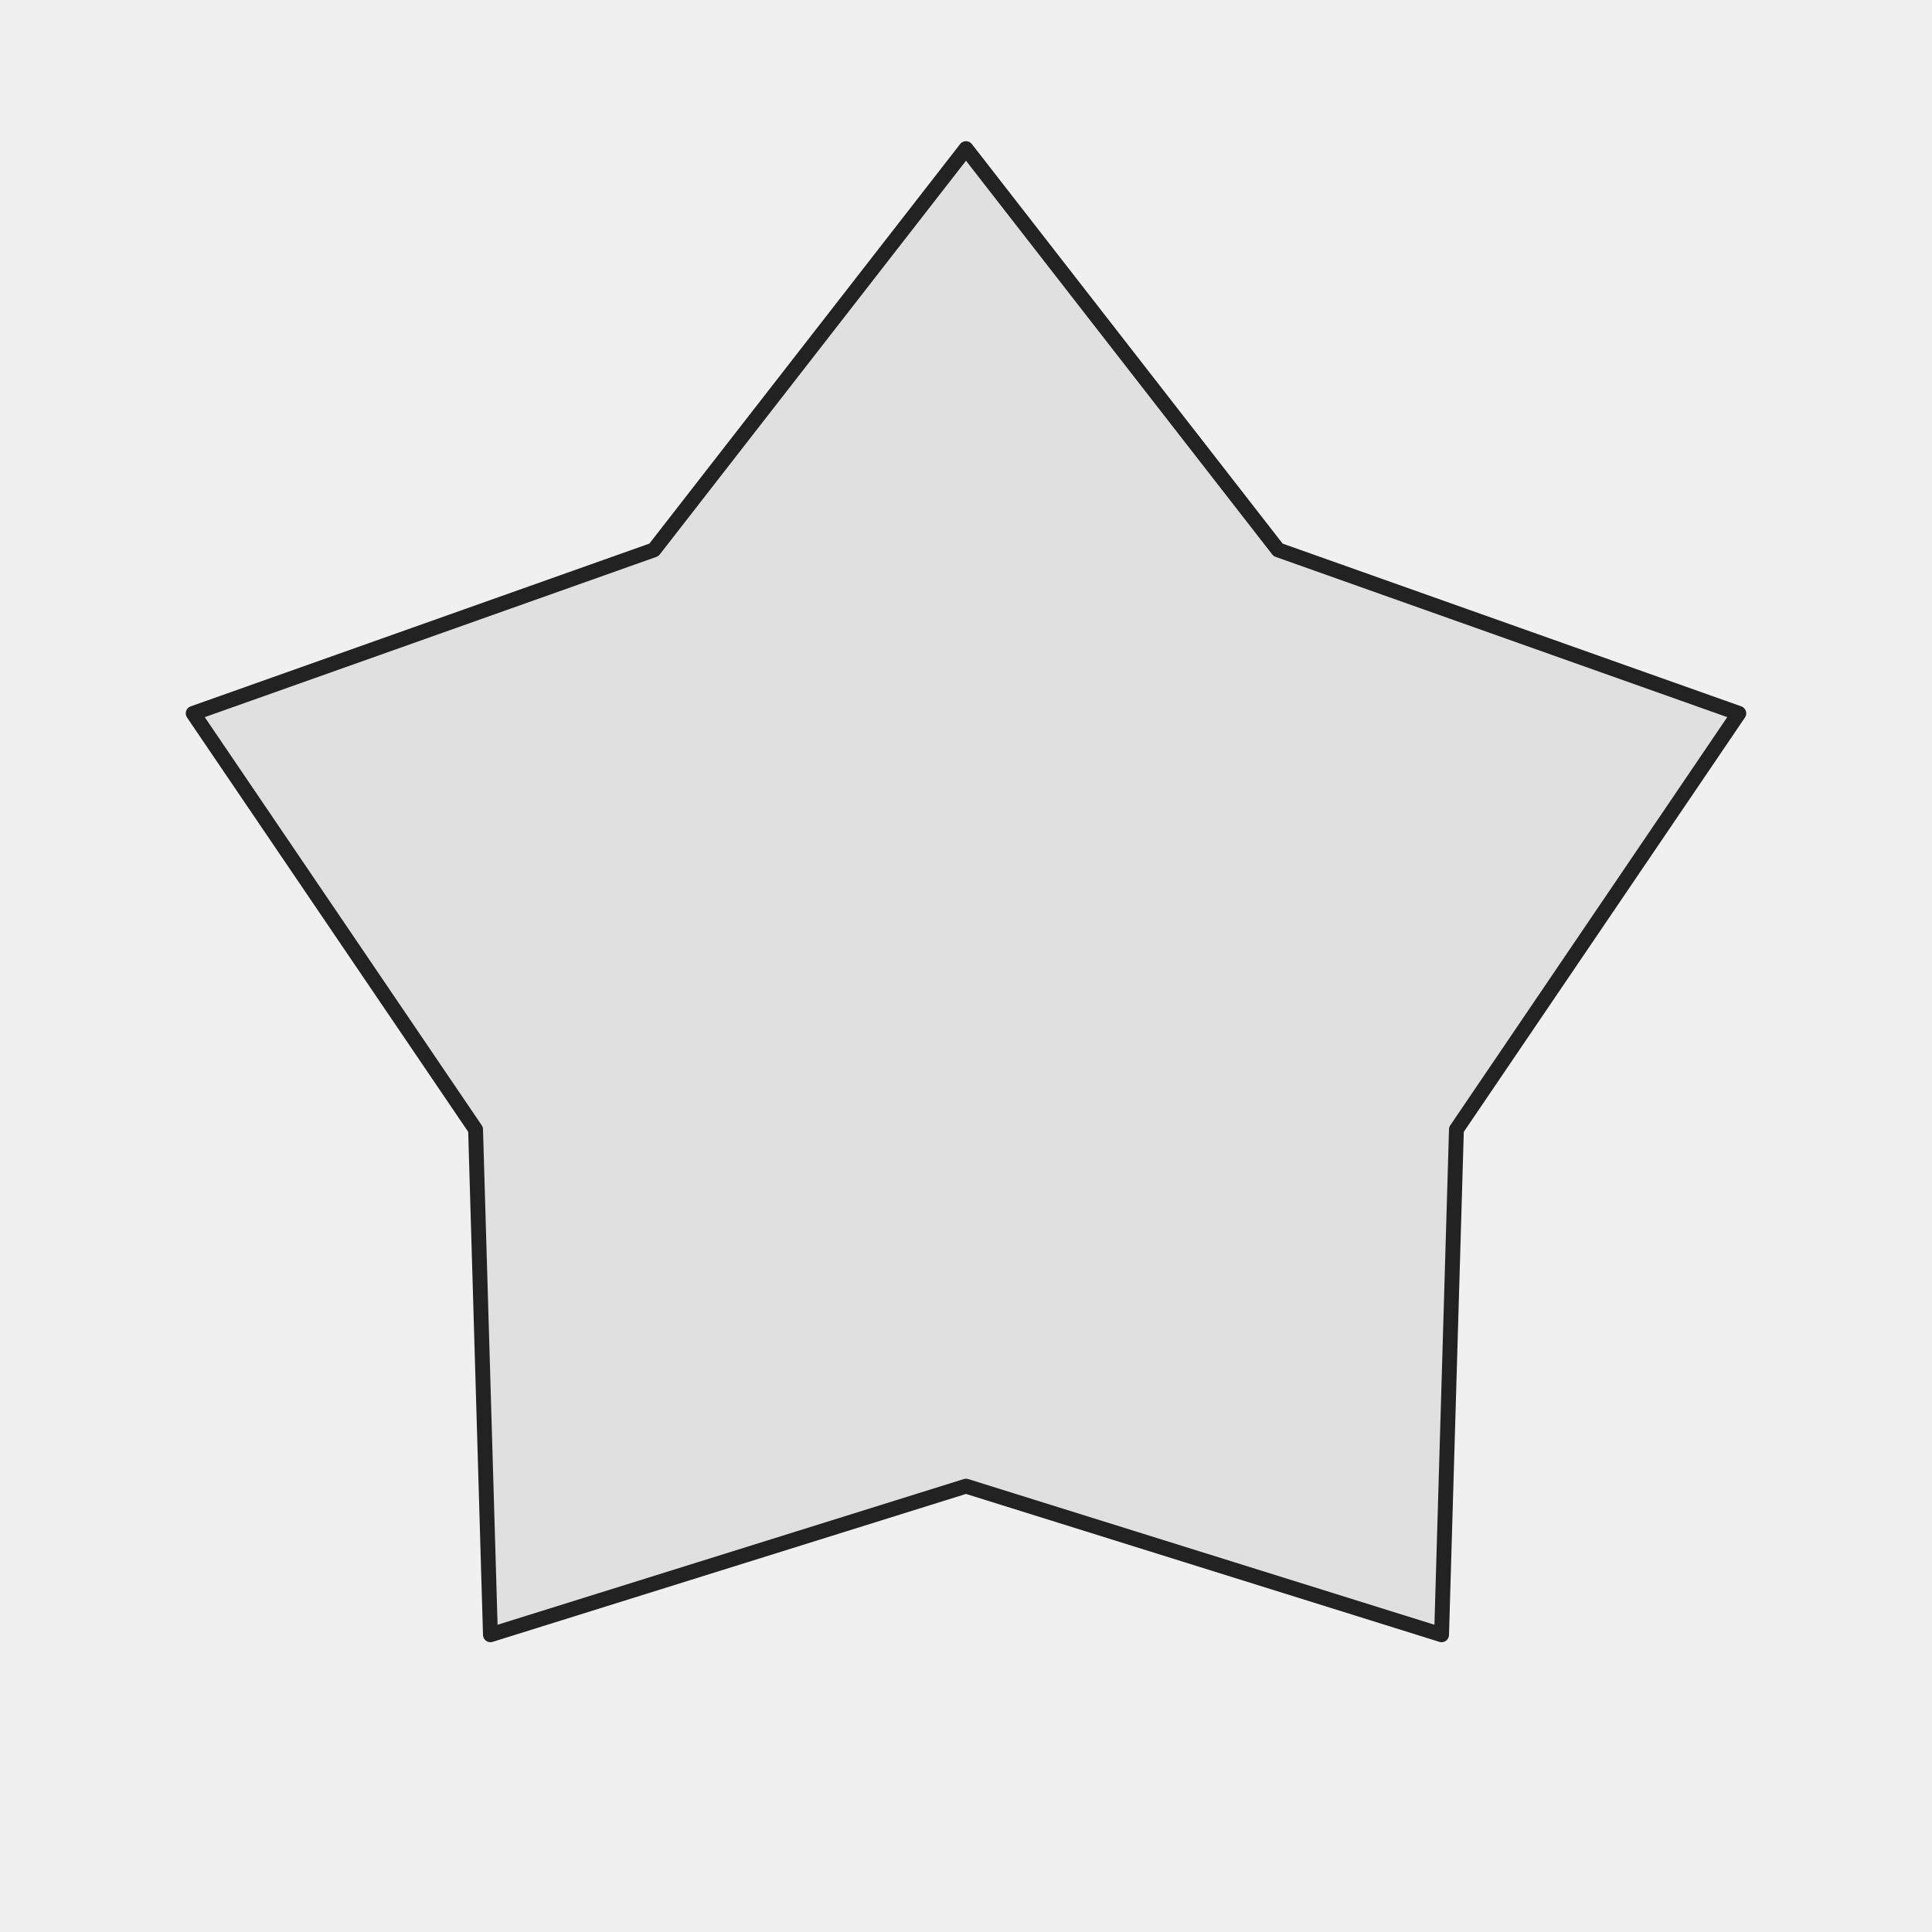
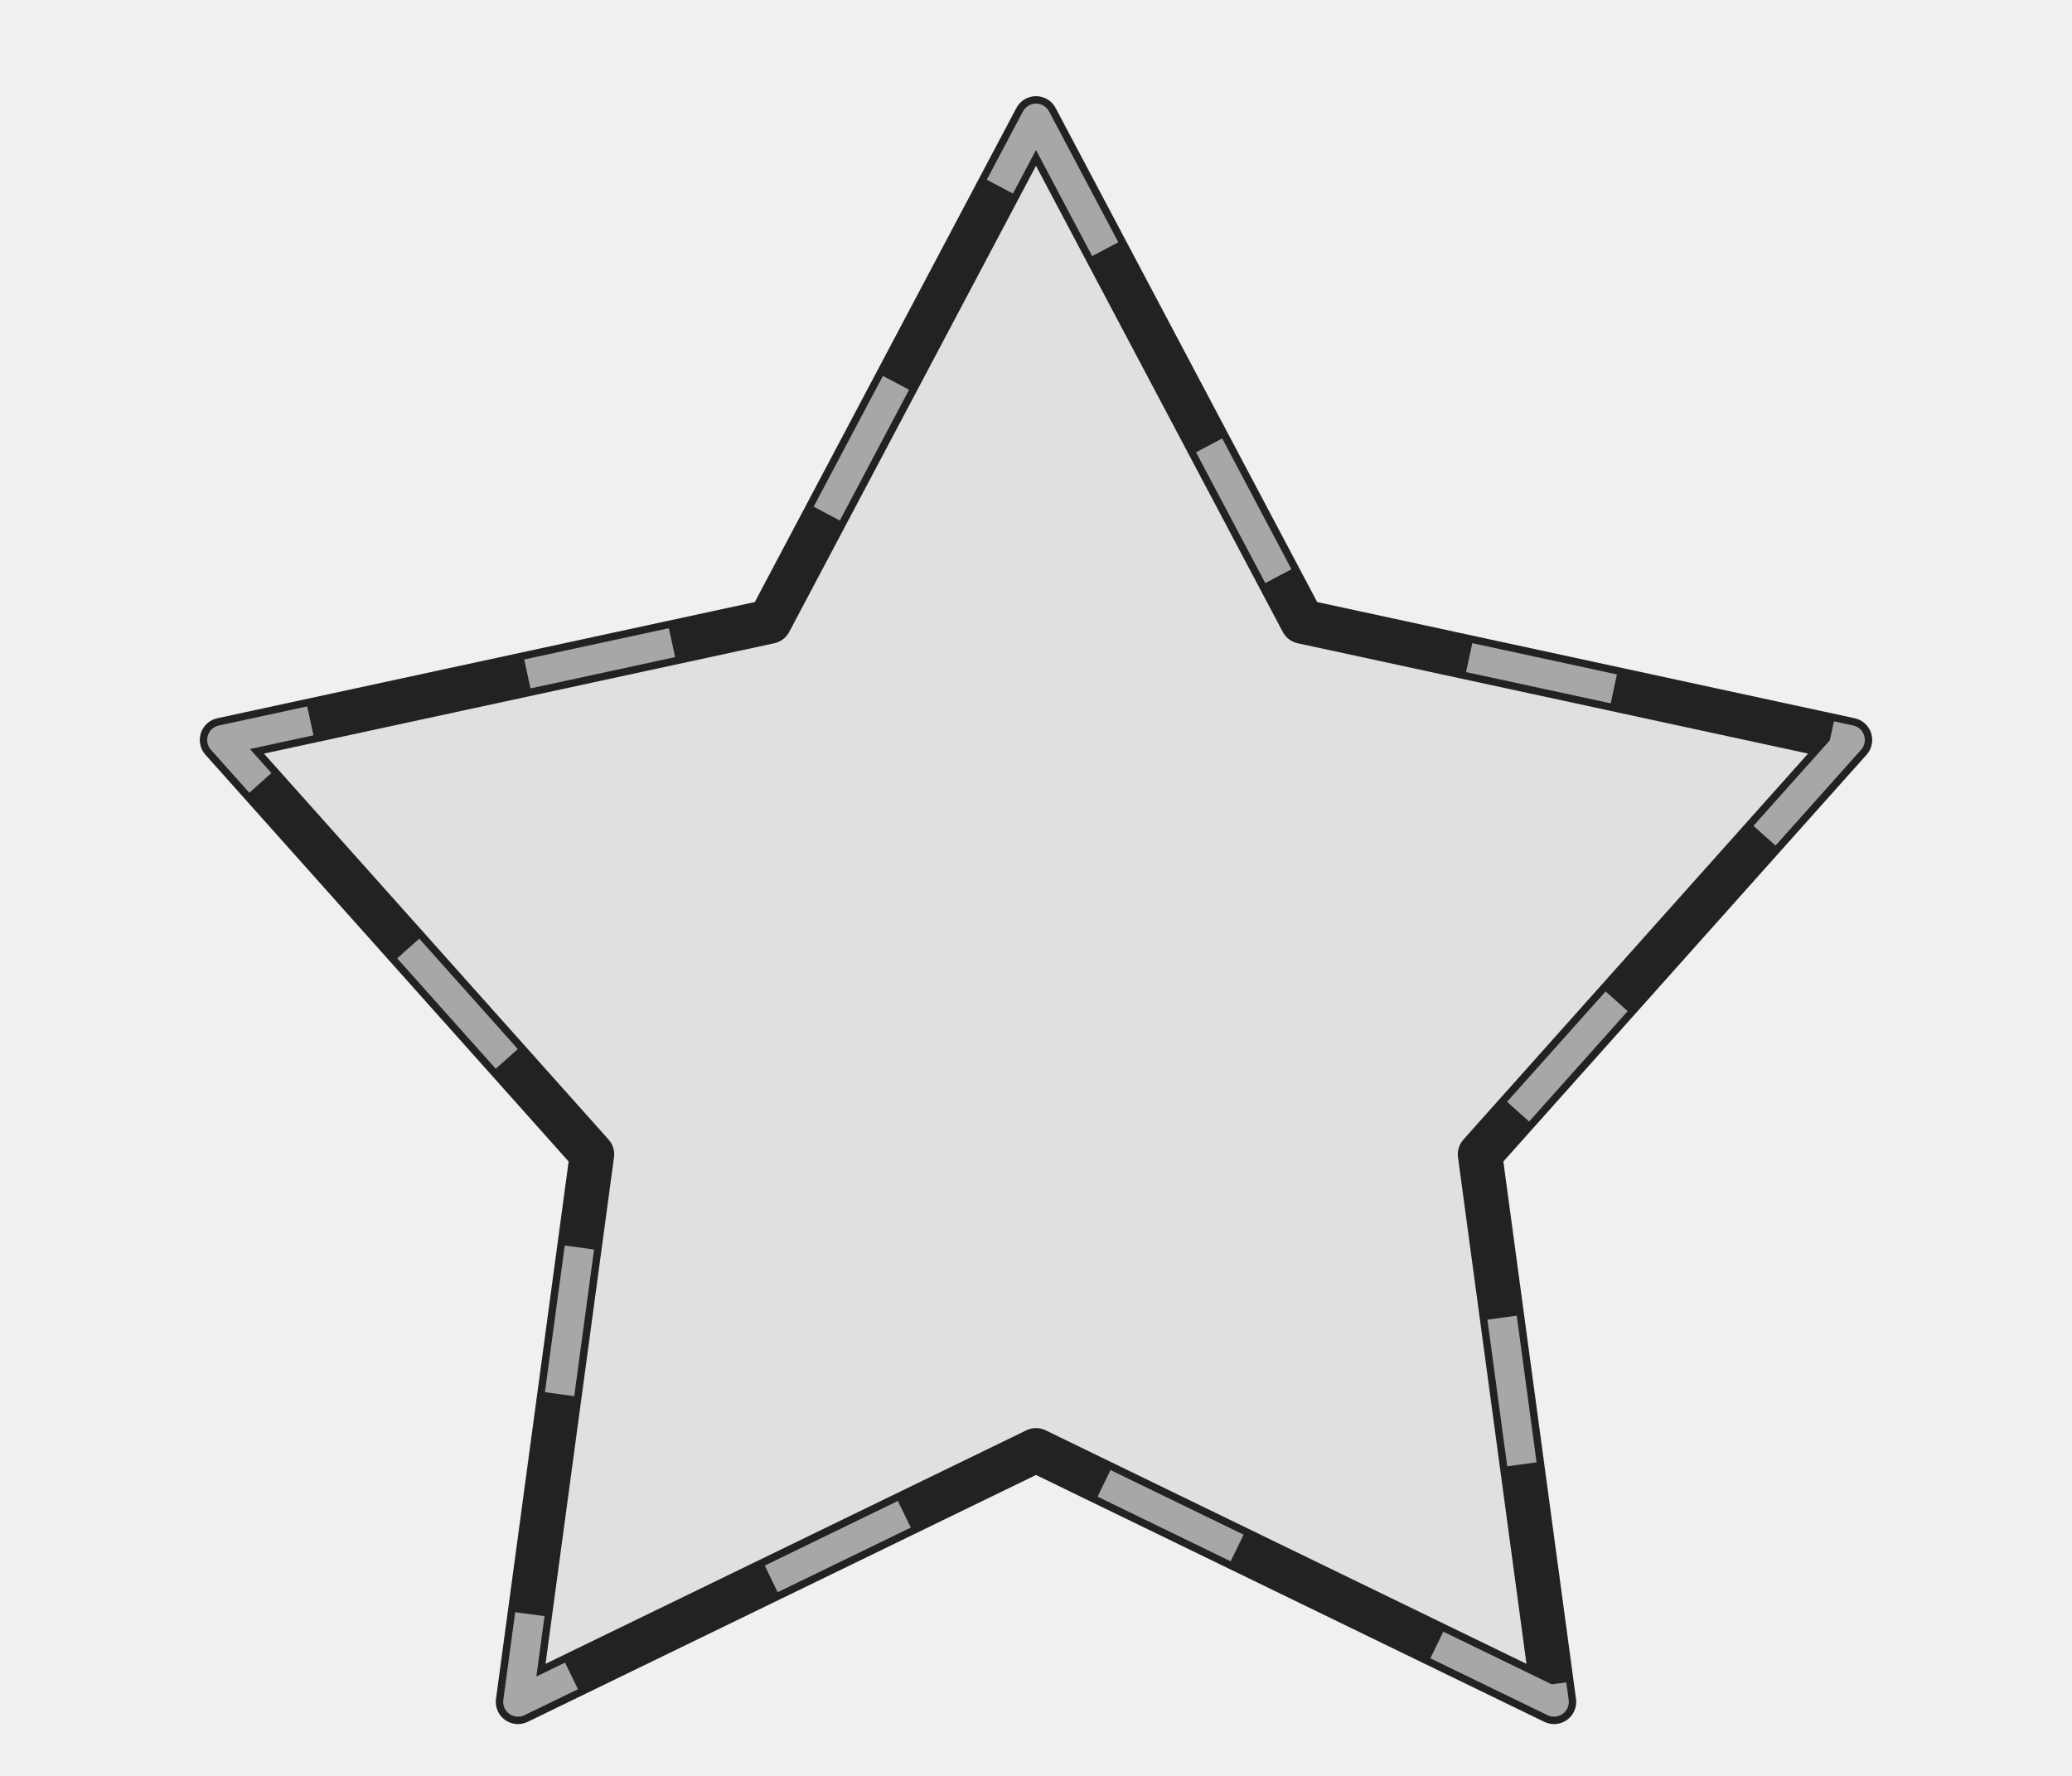
- <svg xmlns="http://www.w3.org/2000/svg" viewBox="0 0 130 130" width="130px" height="130px">
-   <polygon points="65,10 86,37 117,48 98,76 97,110 65,100 33,110 32,76 13,48 44,37" fill="#e0e0e0" stroke="#222222" stroke-width="1" stroke-linecap="round" stroke-linejoin="round" />
+ <svg xmlns="http://www.w3.org/2000/svg" viewBox="0 0 140 120" width="140px" height="120px">
+   <polygon points="70,8 88,42 125,50 100,78 105,115 70,98 35,115 40,78 15,50 52,42" fill="#e0e0e0" stroke="#222222" stroke-width="3" stroke-linejoin="round" />
+   <polygon points="70,8 88,42 125,50 100,78 105,115 70,98 35,115 40,78 15,50 52,42" fill="none" stroke="#ffffff" stroke-width="2" stroke-dasharray="10, 15" stroke-linejoin="round" opacity="0.6" />
</svg>
